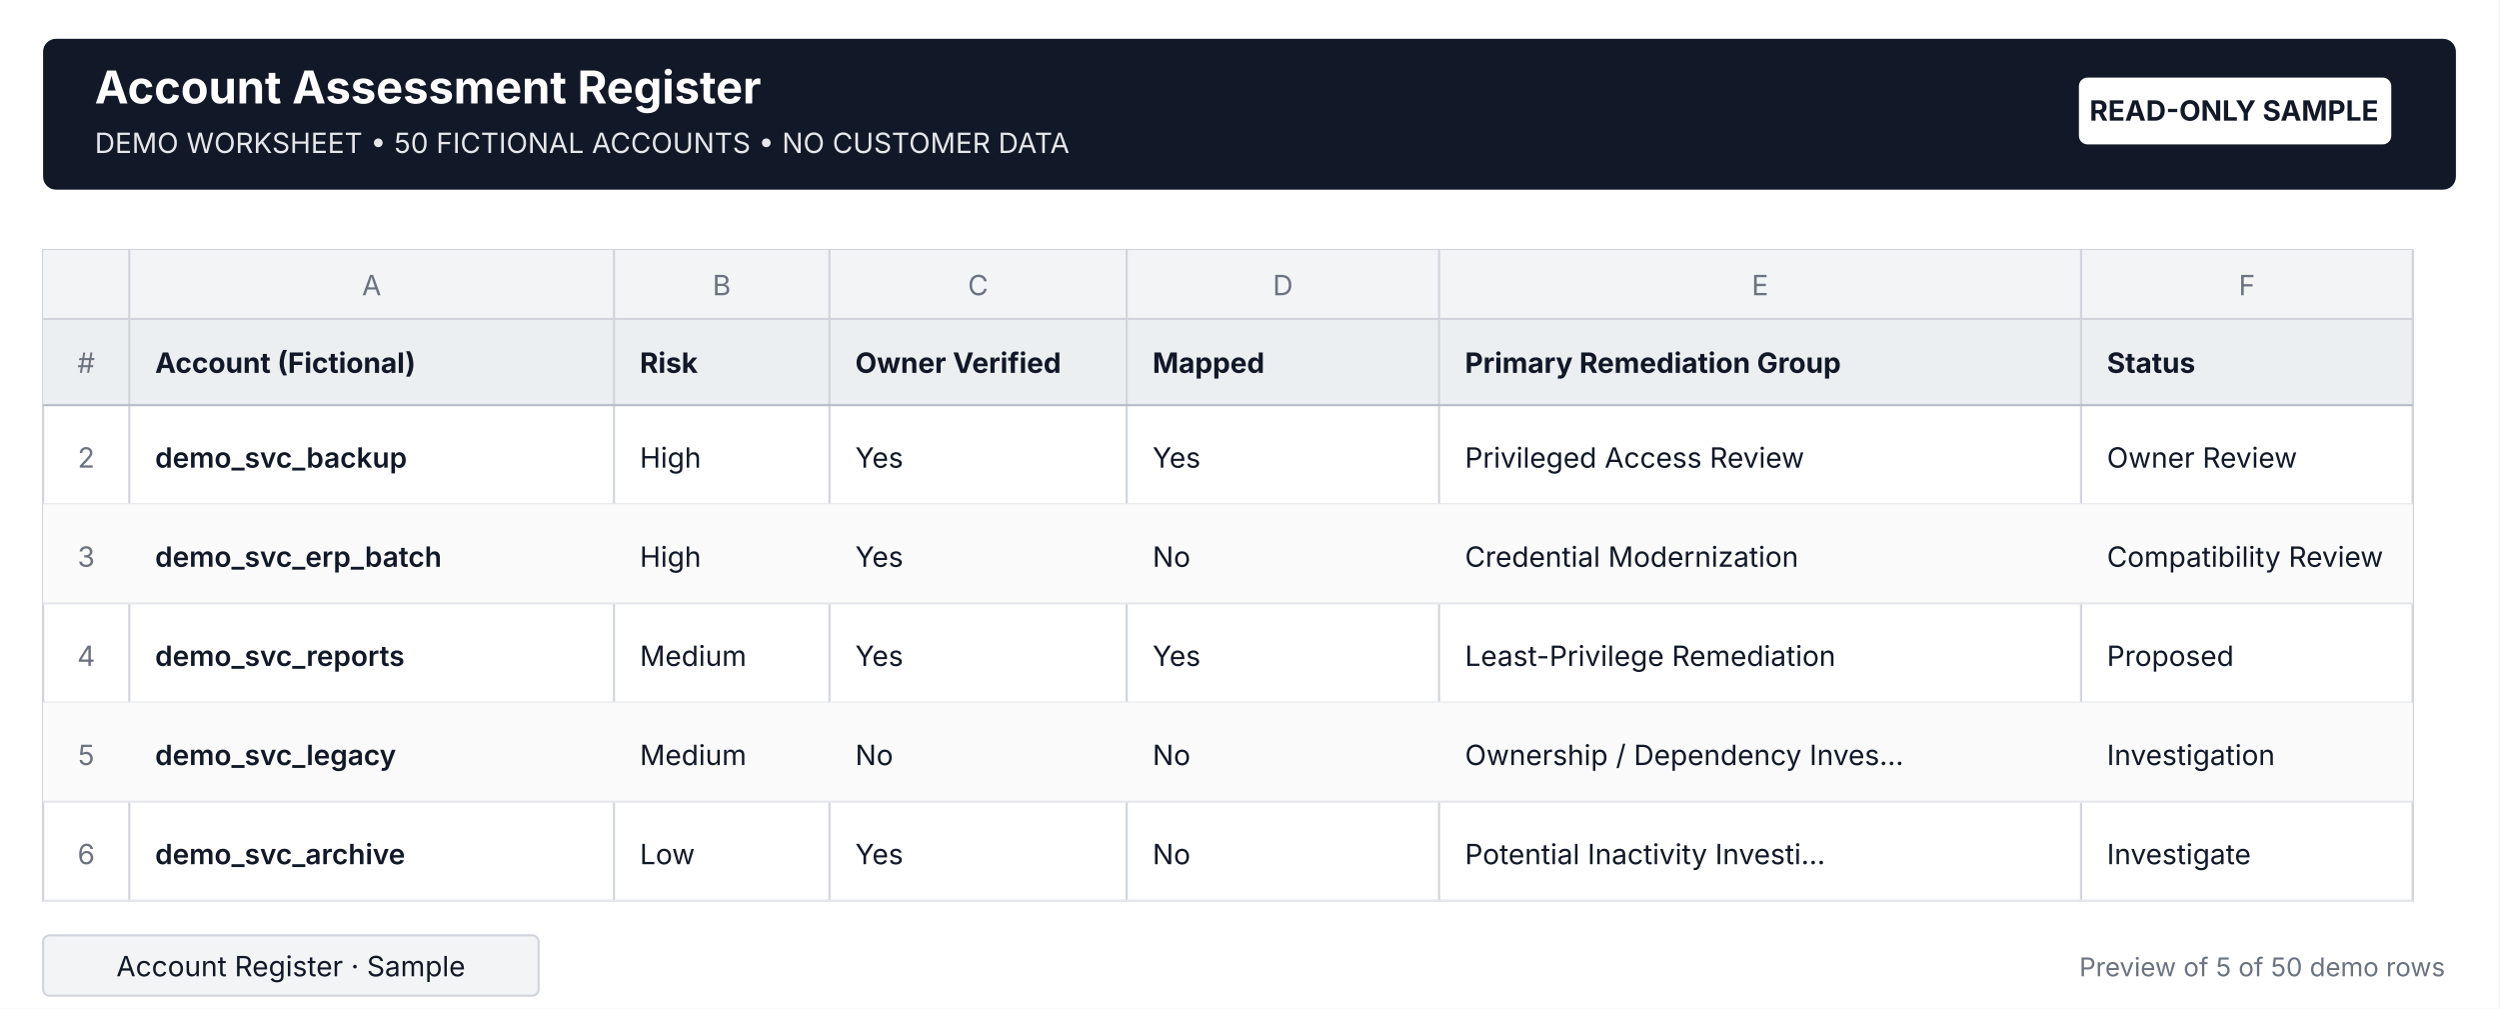
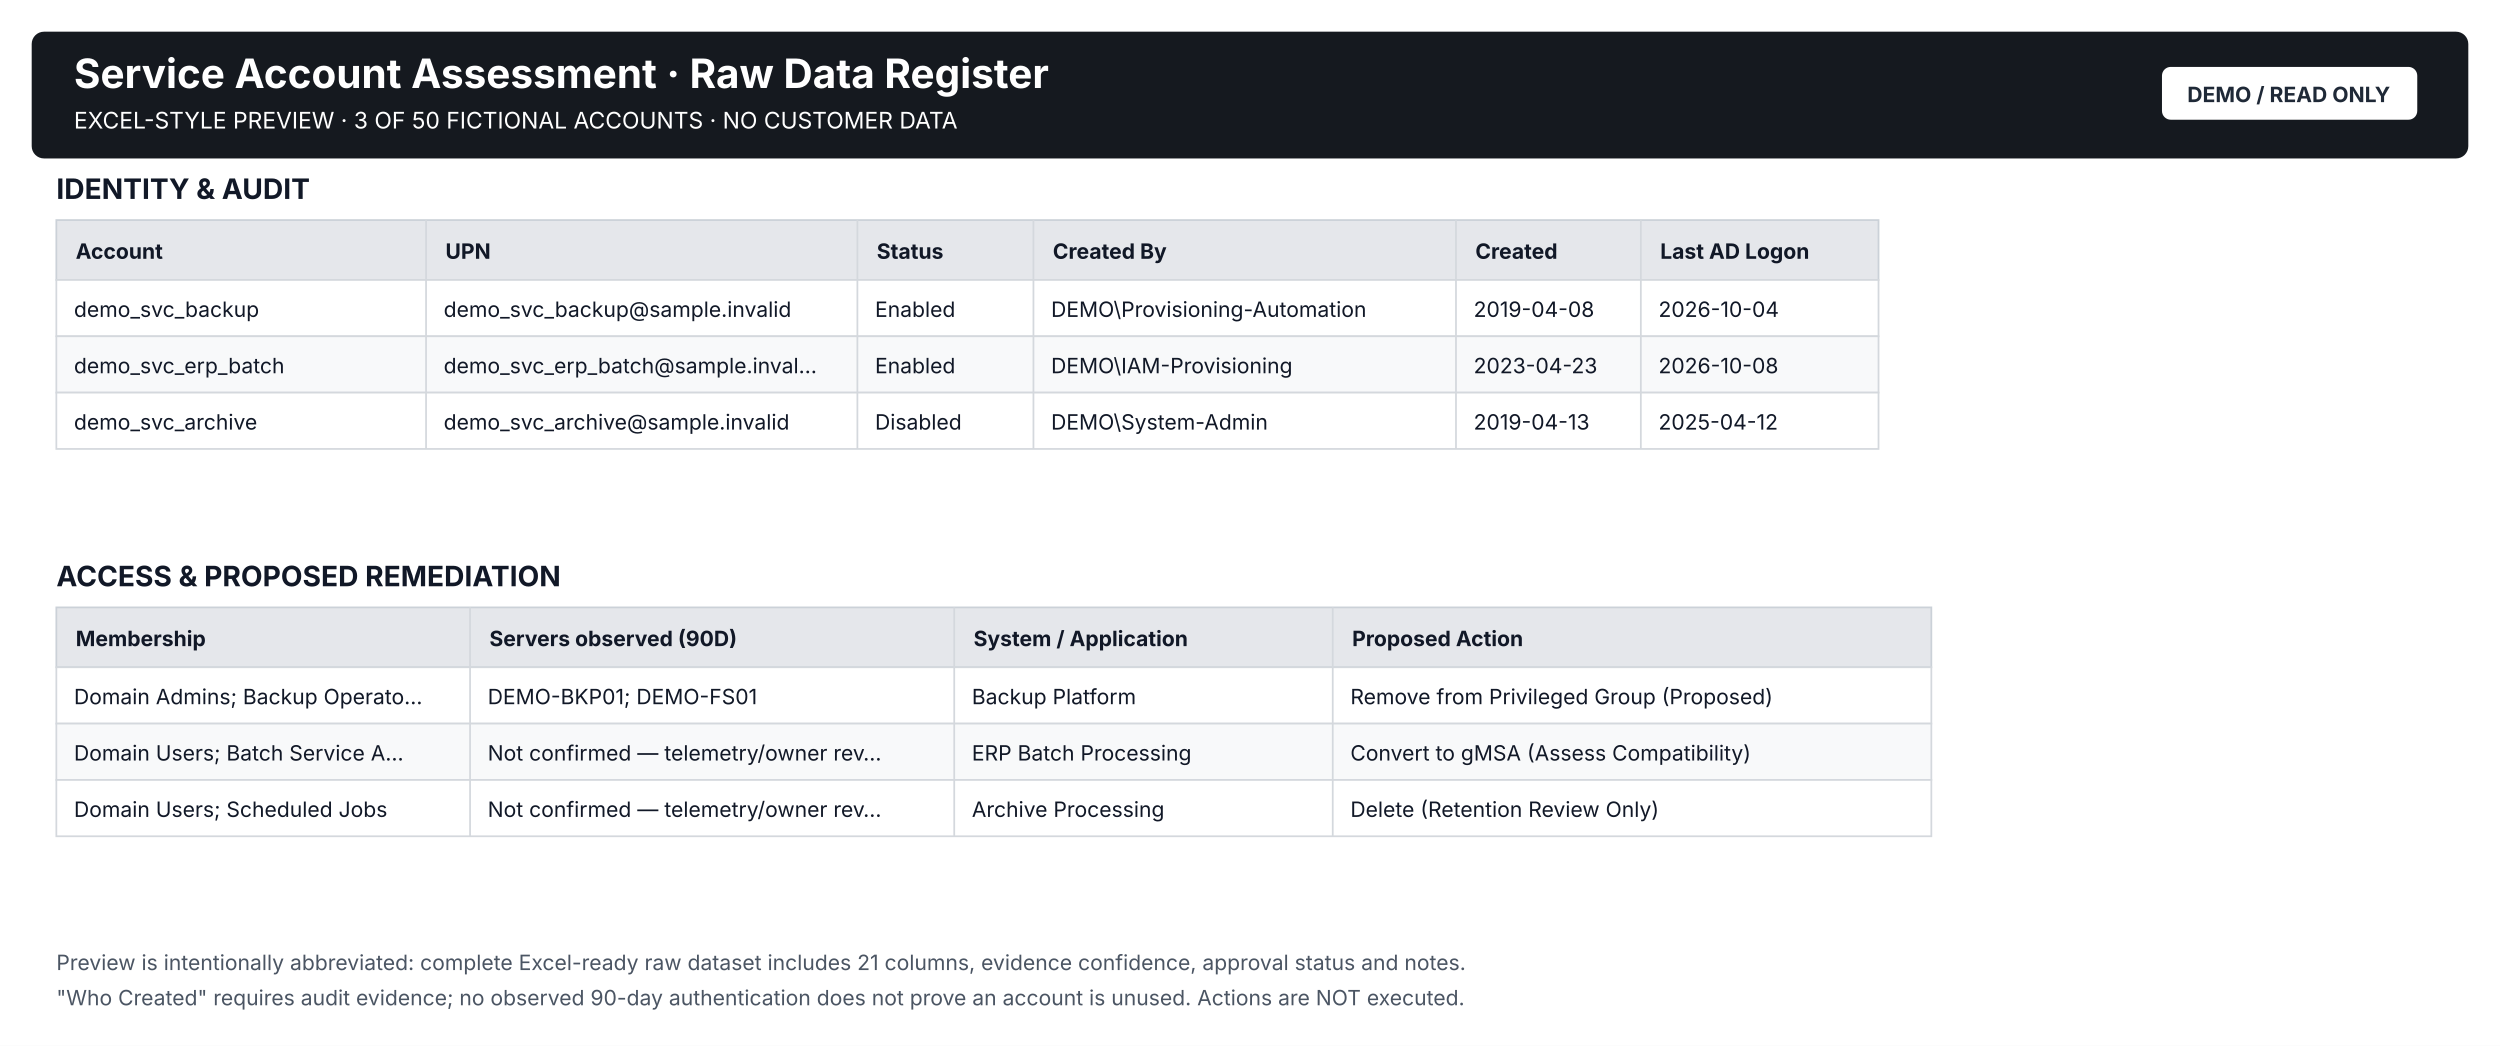
- <svg xmlns="http://www.w3.org/2000/svg" viewBox="0 0 1160 468" role="img" aria-labelledby="t d">
-   <rect width="1160" height="468" fill="#fff" />
-   <rect x="20" y="18" width="1120" height="70" rx="6" fill="#111827" />
-   <text x="44" y="48" font-family="Inter,Arial,sans-serif" font-size="21" font-weight="700" fill="#fff">Account Assessment Register</text>
-   <text x="44" y="71" font-family="Inter,Arial,sans-serif" font-size="13" fill="#e5e7eb">DEMO WORKSHEET • 50 FICTIONAL ACCOUNTS • NO CUSTOMER DATA</text>
-   <rect x="965" y="36" width="145" height="31" rx="4" fill="#fff" />
-   <text x="1037" y="56" font-family="Inter,Arial,sans-serif" font-size="13" font-weight="700" fill="#111827" text-anchor="middle">READ-ONLY SAMPLE</text>
-   <rect x="20" y="116" width="1100" height="302" fill="#fff" stroke="#d1d5db" />
-   <rect x="20" y="116" width="1100" height="32" fill="#f3f4f6" />
-   <rect x="20" y="148" width="1100" height="40" fill="#eceff1" />
-   <line x1="60" y1="116" x2="60" y2="418" stroke="#d1d5db" stroke-width="1" />
-   <line x1="285" y1="116" x2="285" y2="418" stroke="#d1d5db" stroke-width="1" />
-   <line x1="385" y1="116" x2="385" y2="418" stroke="#d1d5db" stroke-width="1" />
-   <line x1="523" y1="116" x2="523" y2="418" stroke="#d1d5db" stroke-width="1" />
-   <line x1="668" y1="116" x2="668" y2="418" stroke="#d1d5db" stroke-width="1" />
-   <line x1="966" y1="116" x2="966" y2="418" stroke="#d1d5db" stroke-width="1" />
-   <line x1="1120" y1="116" x2="1120" y2="418" stroke="#d1d5db" stroke-width="1" />
-   <line x1="20" y1="148" x2="1120" y2="148" stroke="#d1d5db" />
-   <line x1="20" y1="188" x2="1120" y2="188" stroke="#b6bdc7" />
-   <text x="172.5" y="137" font-family="Inter,Arial,sans-serif" font-size="13" fill="#6b7280" text-anchor="middle">A</text>
-   <text x="335" y="137" font-family="Inter,Arial,sans-serif" font-size="13" fill="#6b7280" text-anchor="middle">B</text>
-   <text x="454" y="137" font-family="Inter,Arial,sans-serif" font-size="13" fill="#6b7280" text-anchor="middle">C</text>
-   <text x="595.5" y="137" font-family="Inter,Arial,sans-serif" font-size="13" fill="#6b7280" text-anchor="middle">D</text>
-   <text x="817" y="137" font-family="Inter,Arial,sans-serif" font-size="13" fill="#6b7280" text-anchor="middle">E</text>
-   <text x="1043" y="137" font-family="Inter,Arial,sans-serif" font-size="13" fill="#6b7280" text-anchor="middle">F</text>
-   <text x="72" y="173" font-family="Inter,Arial,sans-serif" font-size="13" font-weight="650" fill="#111827">Account (Fictional)</text>
-   <text x="297" y="173" font-family="Inter,Arial,sans-serif" font-size="13" font-weight="650" fill="#111827">Risk</text>
-   <text x="397" y="173" font-family="Inter,Arial,sans-serif" font-size="13" font-weight="650" fill="#111827">Owner Verified</text>
-   <text x="535" y="173" font-family="Inter,Arial,sans-serif" font-size="13" font-weight="650" fill="#111827">Mapped</text>
-   <text x="680" y="173" font-family="Inter,Arial,sans-serif" font-size="13" font-weight="650" fill="#111827">Primary Remediation Group</text>
-   <text x="978" y="173" font-family="Inter,Arial,sans-serif" font-size="13" font-weight="650" fill="#111827">Status</text>
-   <text x="40" y="173" font-family="Inter,Arial,sans-serif" font-size="13" text-anchor="middle" fill="#6b7280">#</text>
-   <text x="40" y="217" font-family="Inter,Arial,sans-serif" font-size="13" fill="#6b7280" text-anchor="middle">2</text>
-   <text x="72" y="217" font-family="Inter,Arial,sans-serif" font-size="13" fill="#111827" font-weight="600">demo_svc_backup</text>
-   <text x="297" y="217" font-family="Inter,Arial,sans-serif" font-size="13" fill="#111827">High</text>
-   <text x="397" y="217" font-family="Inter,Arial,sans-serif" font-size="13" fill="#111827">Yes</text>
-   <text x="535" y="217" font-family="Inter,Arial,sans-serif" font-size="13" fill="#111827">Yes</text>
-   <text x="680" y="217" font-family="Inter,Arial,sans-serif" font-size="13" fill="#111827">Privileged Access Review</text>
-   <text x="978" y="217" font-family="Inter,Arial,sans-serif" font-size="13" fill="#111827">Owner Review</text>
-   <line x1="20" y1="234" x2="1120" y2="234" stroke="#e5e7eb" />
-   <rect x="20" y="234" width="1100" height="46" fill="#fafafa" />
-   <text x="40" y="263" font-family="Inter,Arial,sans-serif" font-size="13" fill="#6b7280" text-anchor="middle">3</text>
-   <text x="72" y="263" font-family="Inter,Arial,sans-serif" font-size="13" fill="#111827" font-weight="600">demo_svc_erp_batch</text>
-   <text x="297" y="263" font-family="Inter,Arial,sans-serif" font-size="13" fill="#111827">High</text>
-   <text x="397" y="263" font-family="Inter,Arial,sans-serif" font-size="13" fill="#111827">Yes</text>
-   <text x="535" y="263" font-family="Inter,Arial,sans-serif" font-size="13" fill="#111827">No</text>
-   <text x="680" y="263" font-family="Inter,Arial,sans-serif" font-size="13" fill="#111827">Credential Modernization</text>
-   <text x="978" y="263" font-family="Inter,Arial,sans-serif" font-size="13" fill="#111827">Compatibility Review</text>
-   <line x1="20" y1="280" x2="1120" y2="280" stroke="#e5e7eb" />
-   <text x="40" y="309" font-family="Inter,Arial,sans-serif" font-size="13" fill="#6b7280" text-anchor="middle">4</text>
-   <text x="72" y="309" font-family="Inter,Arial,sans-serif" font-size="13" fill="#111827" font-weight="600">demo_svc_reports</text>
-   <text x="297" y="309" font-family="Inter,Arial,sans-serif" font-size="13" fill="#111827">Medium</text>
-   <text x="397" y="309" font-family="Inter,Arial,sans-serif" font-size="13" fill="#111827">Yes</text>
-   <text x="535" y="309" font-family="Inter,Arial,sans-serif" font-size="13" fill="#111827">Yes</text>
-   <text x="680" y="309" font-family="Inter,Arial,sans-serif" font-size="13" fill="#111827">Least-Privilege Remediation</text>
-   <text x="978" y="309" font-family="Inter,Arial,sans-serif" font-size="13" fill="#111827">Proposed</text>
-   <line x1="20" y1="326" x2="1120" y2="326" stroke="#e5e7eb" />
-   <rect x="20" y="326" width="1100" height="46" fill="#fafafa" />
-   <text x="40" y="355" font-family="Inter,Arial,sans-serif" font-size="13" fill="#6b7280" text-anchor="middle">5</text>
-   <text x="72" y="355" font-family="Inter,Arial,sans-serif" font-size="13" fill="#111827" font-weight="600">demo_svc_legacy</text>
-   <text x="297" y="355" font-family="Inter,Arial,sans-serif" font-size="13" fill="#111827">Medium</text>
-   <text x="397" y="355" font-family="Inter,Arial,sans-serif" font-size="13" fill="#111827">No</text>
-   <text x="535" y="355" font-family="Inter,Arial,sans-serif" font-size="13" fill="#111827">No</text>
-   <text x="680" y="355" font-family="Inter,Arial,sans-serif" font-size="13" fill="#111827">Ownership / Dependency Inves…</text>
-   <text x="978" y="355" font-family="Inter,Arial,sans-serif" font-size="13" fill="#111827">Investigation</text>
-   <line x1="20" y1="372" x2="1120" y2="372" stroke="#e5e7eb" />
-   <text x="40" y="401" font-family="Inter,Arial,sans-serif" font-size="13" fill="#6b7280" text-anchor="middle">6</text>
-   <text x="72" y="401" font-family="Inter,Arial,sans-serif" font-size="13" fill="#111827" font-weight="600">demo_svc_archive</text>
-   <text x="297" y="401" font-family="Inter,Arial,sans-serif" font-size="13" fill="#111827">Low</text>
-   <text x="397" y="401" font-family="Inter,Arial,sans-serif" font-size="13" fill="#111827">Yes</text>
-   <text x="535" y="401" font-family="Inter,Arial,sans-serif" font-size="13" fill="#111827">No</text>
-   <text x="680" y="401" font-family="Inter,Arial,sans-serif" font-size="13" fill="#111827">Potential Inactivity Investi…</text>
-   <text x="978" y="401" font-family="Inter,Arial,sans-serif" font-size="13" fill="#111827">Investigate</text>
-   <line x1="20" y1="418" x2="1120" y2="418" stroke="#e5e7eb" />
-   <rect x="20" y="434" width="230" height="28" rx="3" fill="#f3f4f6" stroke="#d1d5db" />
-   <text x="135" y="453" font-size="13" fill="#111827" text-anchor="middle" font-family="Inter,Arial,sans-serif">Account Register · Sample</text>
-   <text x="1135" y="453" font-size="12" fill="#6b7280" text-anchor="end" font-family="Inter,Arial,sans-serif">Preview of 5 of 50 demo rows</text>
+ <svg xmlns="http://www.w3.org/2000/svg" viewBox="0 0 1420 594" role="img" aria-labelledby="title desc">
+   <rect width="1420" height="594" fill="#fff" />
+   <rect x="18" y="18" width="1384" height="72" rx="7" fill="#15191f" />
+   <text x="42" y="50" font-family="Inter,Arial,sans-serif" font-size="23" font-weight="700" fill="#fff">Service Account Assessment · Raw Data Register</text>
+   <text x="42" y="73" font-family="Inter,Arial,sans-serif" font-size="13" fill="#fff">EXCEL-STYLE PREVIEW  ·  3 OF 50 FICTIONAL ACCOUNTS  ·  NO CUSTOMER DATA</text>
+   <rect x="1228" y="38" width="145" height="30" rx="5" fill="#fff" />
+   <text x="1300" y="58" text-anchor="middle" font-family="Inter,Arial,sans-serif" font-size="12" font-weight="700" fill="#1f2937">DEMO / READ ONLY</text>
+   <text x="32" y="113" font-family="Inter,Arial,sans-serif" font-size="16" font-weight="700" fill="#111827">IDENTITY &amp; AUDIT</text>
+   <rect x="32" y="125" width="1035" height="34" fill="#e5e7eb" stroke="#cbd1d8" />
+   <text x="43" y="147" font-family="Inter,Arial,sans-serif" font-size="12" font-weight="700" fill="#111827">Account</text>
+   <text x="253" y="147" font-family="Inter,Arial,sans-serif" font-size="12" font-weight="700" fill="#111827">UPN</text>
+   <line x1="242" y1="125" x2="242" y2="255" stroke="#d4d8dd" />
+   <text x="498" y="147" font-family="Inter,Arial,sans-serif" font-size="12" font-weight="700" fill="#111827">Status</text>
+   <line x1="487" y1="125" x2="487" y2="255" stroke="#d4d8dd" />
+   <text x="598" y="147" font-family="Inter,Arial,sans-serif" font-size="12" font-weight="700" fill="#111827">Created By</text>
+   <line x1="587" y1="125" x2="587" y2="255" stroke="#d4d8dd" />
+   <text x="838" y="147" font-family="Inter,Arial,sans-serif" font-size="12" font-weight="700" fill="#111827">Created</text>
+   <line x1="827" y1="125" x2="827" y2="255" stroke="#d4d8dd" />
+   <text x="943" y="147" font-family="Inter,Arial,sans-serif" font-size="12" font-weight="700" fill="#111827">Last AD Logon</text>
+   <line x1="932" y1="125" x2="932" y2="255" stroke="#d4d8dd" />
+   <rect x="32" y="159" width="1035" height="32" fill="#fff" stroke="#d4d8dd" />
+   <text x="42" y="180" font-family="Inter,Arial,sans-serif" font-size="12" fill="#111827">demo_svc_backup</text>
+   <line x1="242" y1="159" x2="242" y2="191" stroke="#d4d8dd" />
+   <text x="252" y="180" font-family="Inter,Arial,sans-serif" font-size="12" fill="#111827">demo_svc_backup@sample.invalid</text>
+   <line x1="487" y1="159" x2="487" y2="191" stroke="#d4d8dd" />
+   <text x="497" y="180" font-family="Inter,Arial,sans-serif" font-size="12" fill="#111827">Enabled</text>
+   <line x1="587" y1="159" x2="587" y2="191" stroke="#d4d8dd" />
+   <text x="597" y="180" font-family="Inter,Arial,sans-serif" font-size="12" fill="#111827">DEMO\Provisioning-Automation</text>
+   <line x1="827" y1="159" x2="827" y2="191" stroke="#d4d8dd" />
+   <text x="837" y="180" font-family="Inter,Arial,sans-serif" font-size="12" fill="#111827">2019-04-08</text>
+   <line x1="932" y1="159" x2="932" y2="191" stroke="#d4d8dd" />
+   <text x="942" y="180" font-family="Inter,Arial,sans-serif" font-size="12" fill="#111827">2026-10-04</text>
+   <rect x="32" y="191" width="1035" height="32" fill="#f8f9fa" stroke="#d4d8dd" />
+   <text x="42" y="212" font-family="Inter,Arial,sans-serif" font-size="12" fill="#111827">demo_svc_erp_batch</text>
+   <line x1="242" y1="191" x2="242" y2="223" stroke="#d4d8dd" />
+   <text x="252" y="212" font-family="Inter,Arial,sans-serif" font-size="12" fill="#111827">demo_svc_erp_batch@sample.inval…</text>
+   <line x1="487" y1="191" x2="487" y2="223" stroke="#d4d8dd" />
+   <text x="497" y="212" font-family="Inter,Arial,sans-serif" font-size="12" fill="#111827">Enabled</text>
+   <line x1="587" y1="191" x2="587" y2="223" stroke="#d4d8dd" />
+   <text x="597" y="212" font-family="Inter,Arial,sans-serif" font-size="12" fill="#111827">DEMO\IAM-Provisioning</text>
+   <line x1="827" y1="191" x2="827" y2="223" stroke="#d4d8dd" />
+   <text x="837" y="212" font-family="Inter,Arial,sans-serif" font-size="12" fill="#111827">2023-04-23</text>
+   <line x1="932" y1="191" x2="932" y2="223" stroke="#d4d8dd" />
+   <text x="942" y="212" font-family="Inter,Arial,sans-serif" font-size="12" fill="#111827">2026-10-08</text>
+   <rect x="32" y="223" width="1035" height="32" fill="#fff" stroke="#d4d8dd" />
+   <text x="42" y="244" font-family="Inter,Arial,sans-serif" font-size="12" fill="#111827">demo_svc_archive</text>
+   <line x1="242" y1="223" x2="242" y2="255" stroke="#d4d8dd" />
+   <text x="252" y="244" font-family="Inter,Arial,sans-serif" font-size="12" fill="#111827">demo_svc_archive@sample.invalid</text>
+   <line x1="487" y1="223" x2="487" y2="255" stroke="#d4d8dd" />
+   <text x="497" y="244" font-family="Inter,Arial,sans-serif" font-size="12" fill="#111827">Disabled</text>
+   <line x1="587" y1="223" x2="587" y2="255" stroke="#d4d8dd" />
+   <text x="597" y="244" font-family="Inter,Arial,sans-serif" font-size="12" fill="#111827">DEMO\System-Admin</text>
+   <line x1="827" y1="223" x2="827" y2="255" stroke="#d4d8dd" />
+   <text x="837" y="244" font-family="Inter,Arial,sans-serif" font-size="12" fill="#111827">2019-04-13</text>
+   <line x1="932" y1="223" x2="932" y2="255" stroke="#d4d8dd" />
+   <text x="942" y="244" font-family="Inter,Arial,sans-serif" font-size="12" fill="#111827">2025-04-12</text>
+   <text x="32" y="333" font-family="Inter,Arial,sans-serif" font-size="16" font-weight="700" fill="#111827">ACCESS &amp; PROPOSED REMEDIATION</text>
+   <rect x="32" y="345" width="1065" height="34" fill="#e5e7eb" stroke="#cbd1d8" />
+   <text x="43" y="367" font-family="Inter,Arial,sans-serif" font-size="12" font-weight="700" fill="#111827">Membership</text>
+   <text x="278" y="367" font-family="Inter,Arial,sans-serif" font-size="12" font-weight="700" fill="#111827">Servers observed (90D)</text>
+   <line x1="267" y1="345" x2="267" y2="475" stroke="#d4d8dd" />
+   <text x="553" y="367" font-family="Inter,Arial,sans-serif" font-size="12" font-weight="700" fill="#111827">System / Application</text>
+   <line x1="542" y1="345" x2="542" y2="475" stroke="#d4d8dd" />
+   <text x="768" y="367" font-family="Inter,Arial,sans-serif" font-size="12" font-weight="700" fill="#111827">Proposed Action</text>
+   <line x1="757" y1="345" x2="757" y2="475" stroke="#d4d8dd" />
+   <rect x="32" y="379" width="1065" height="32" fill="#fff" stroke="#d4d8dd" />
+   <text x="42" y="400" font-family="Inter,Arial,sans-serif" font-size="12" fill="#111827">Domain Admins; Backup Operato…</text>
+   <line x1="267" y1="379" x2="267" y2="411" stroke="#d4d8dd" />
+   <text x="277" y="400" font-family="Inter,Arial,sans-serif" font-size="12" fill="#111827">DEMO-BKP01; DEMO-FS01</text>
+   <line x1="542" y1="379" x2="542" y2="411" stroke="#d4d8dd" />
+   <text x="552" y="400" font-family="Inter,Arial,sans-serif" font-size="12" fill="#111827">Backup Platform</text>
+   <line x1="757" y1="379" x2="757" y2="411" stroke="#d4d8dd" />
+   <text x="767" y="400" font-family="Inter,Arial,sans-serif" font-size="12" fill="#111827">Remove from Privileged Group (Proposed)</text>
+   <rect x="32" y="411" width="1065" height="32" fill="#f8f9fa" stroke="#d4d8dd" />
+   <text x="42" y="432" font-family="Inter,Arial,sans-serif" font-size="12" fill="#111827">Domain Users; Batch Service A…</text>
+   <line x1="267" y1="411" x2="267" y2="443" stroke="#d4d8dd" />
+   <text x="277" y="432" font-family="Inter,Arial,sans-serif" font-size="12" fill="#111827">Not confirmed — telemetry/owner rev…</text>
+   <line x1="542" y1="411" x2="542" y2="443" stroke="#d4d8dd" />
+   <text x="552" y="432" font-family="Inter,Arial,sans-serif" font-size="12" fill="#111827">ERP Batch Processing</text>
+   <line x1="757" y1="411" x2="757" y2="443" stroke="#d4d8dd" />
+   <text x="767" y="432" font-family="Inter,Arial,sans-serif" font-size="12" fill="#111827">Convert to gMSA (Assess Compatibility)</text>
+   <rect x="32" y="443" width="1065" height="32" fill="#fff" stroke="#d4d8dd" />
+   <text x="42" y="464" font-family="Inter,Arial,sans-serif" font-size="12" fill="#111827">Domain Users; Scheduled Jobs</text>
+   <line x1="267" y1="443" x2="267" y2="475" stroke="#d4d8dd" />
+   <text x="277" y="464" font-family="Inter,Arial,sans-serif" font-size="12" fill="#111827">Not confirmed — telemetry/owner rev…</text>
+   <line x1="542" y1="443" x2="542" y2="475" stroke="#d4d8dd" />
+   <text x="552" y="464" font-family="Inter,Arial,sans-serif" font-size="12" fill="#111827">Archive Processing</text>
+   <line x1="757" y1="443" x2="757" y2="475" stroke="#d4d8dd" />
+   <text x="767" y="464" font-family="Inter,Arial,sans-serif" font-size="12" fill="#111827">Delete (Retention Review Only)</text>
+   <text x="32" y="551" font-family="Inter,Arial,sans-serif" font-size="12" fill="#4b5563">Preview is intentionally abbreviated: complete Excel-ready raw dataset includes 21 columns, evidence confidence, approval status and notes.</text>
+   <text x="32" y="571" font-family="Inter,Arial,sans-serif" font-size="12" fill="#4b5563">"Who Created" requires audit evidence; no observed 90-day authentication does not prove an account is unused. Actions are NOT executed.</text>
</svg>
